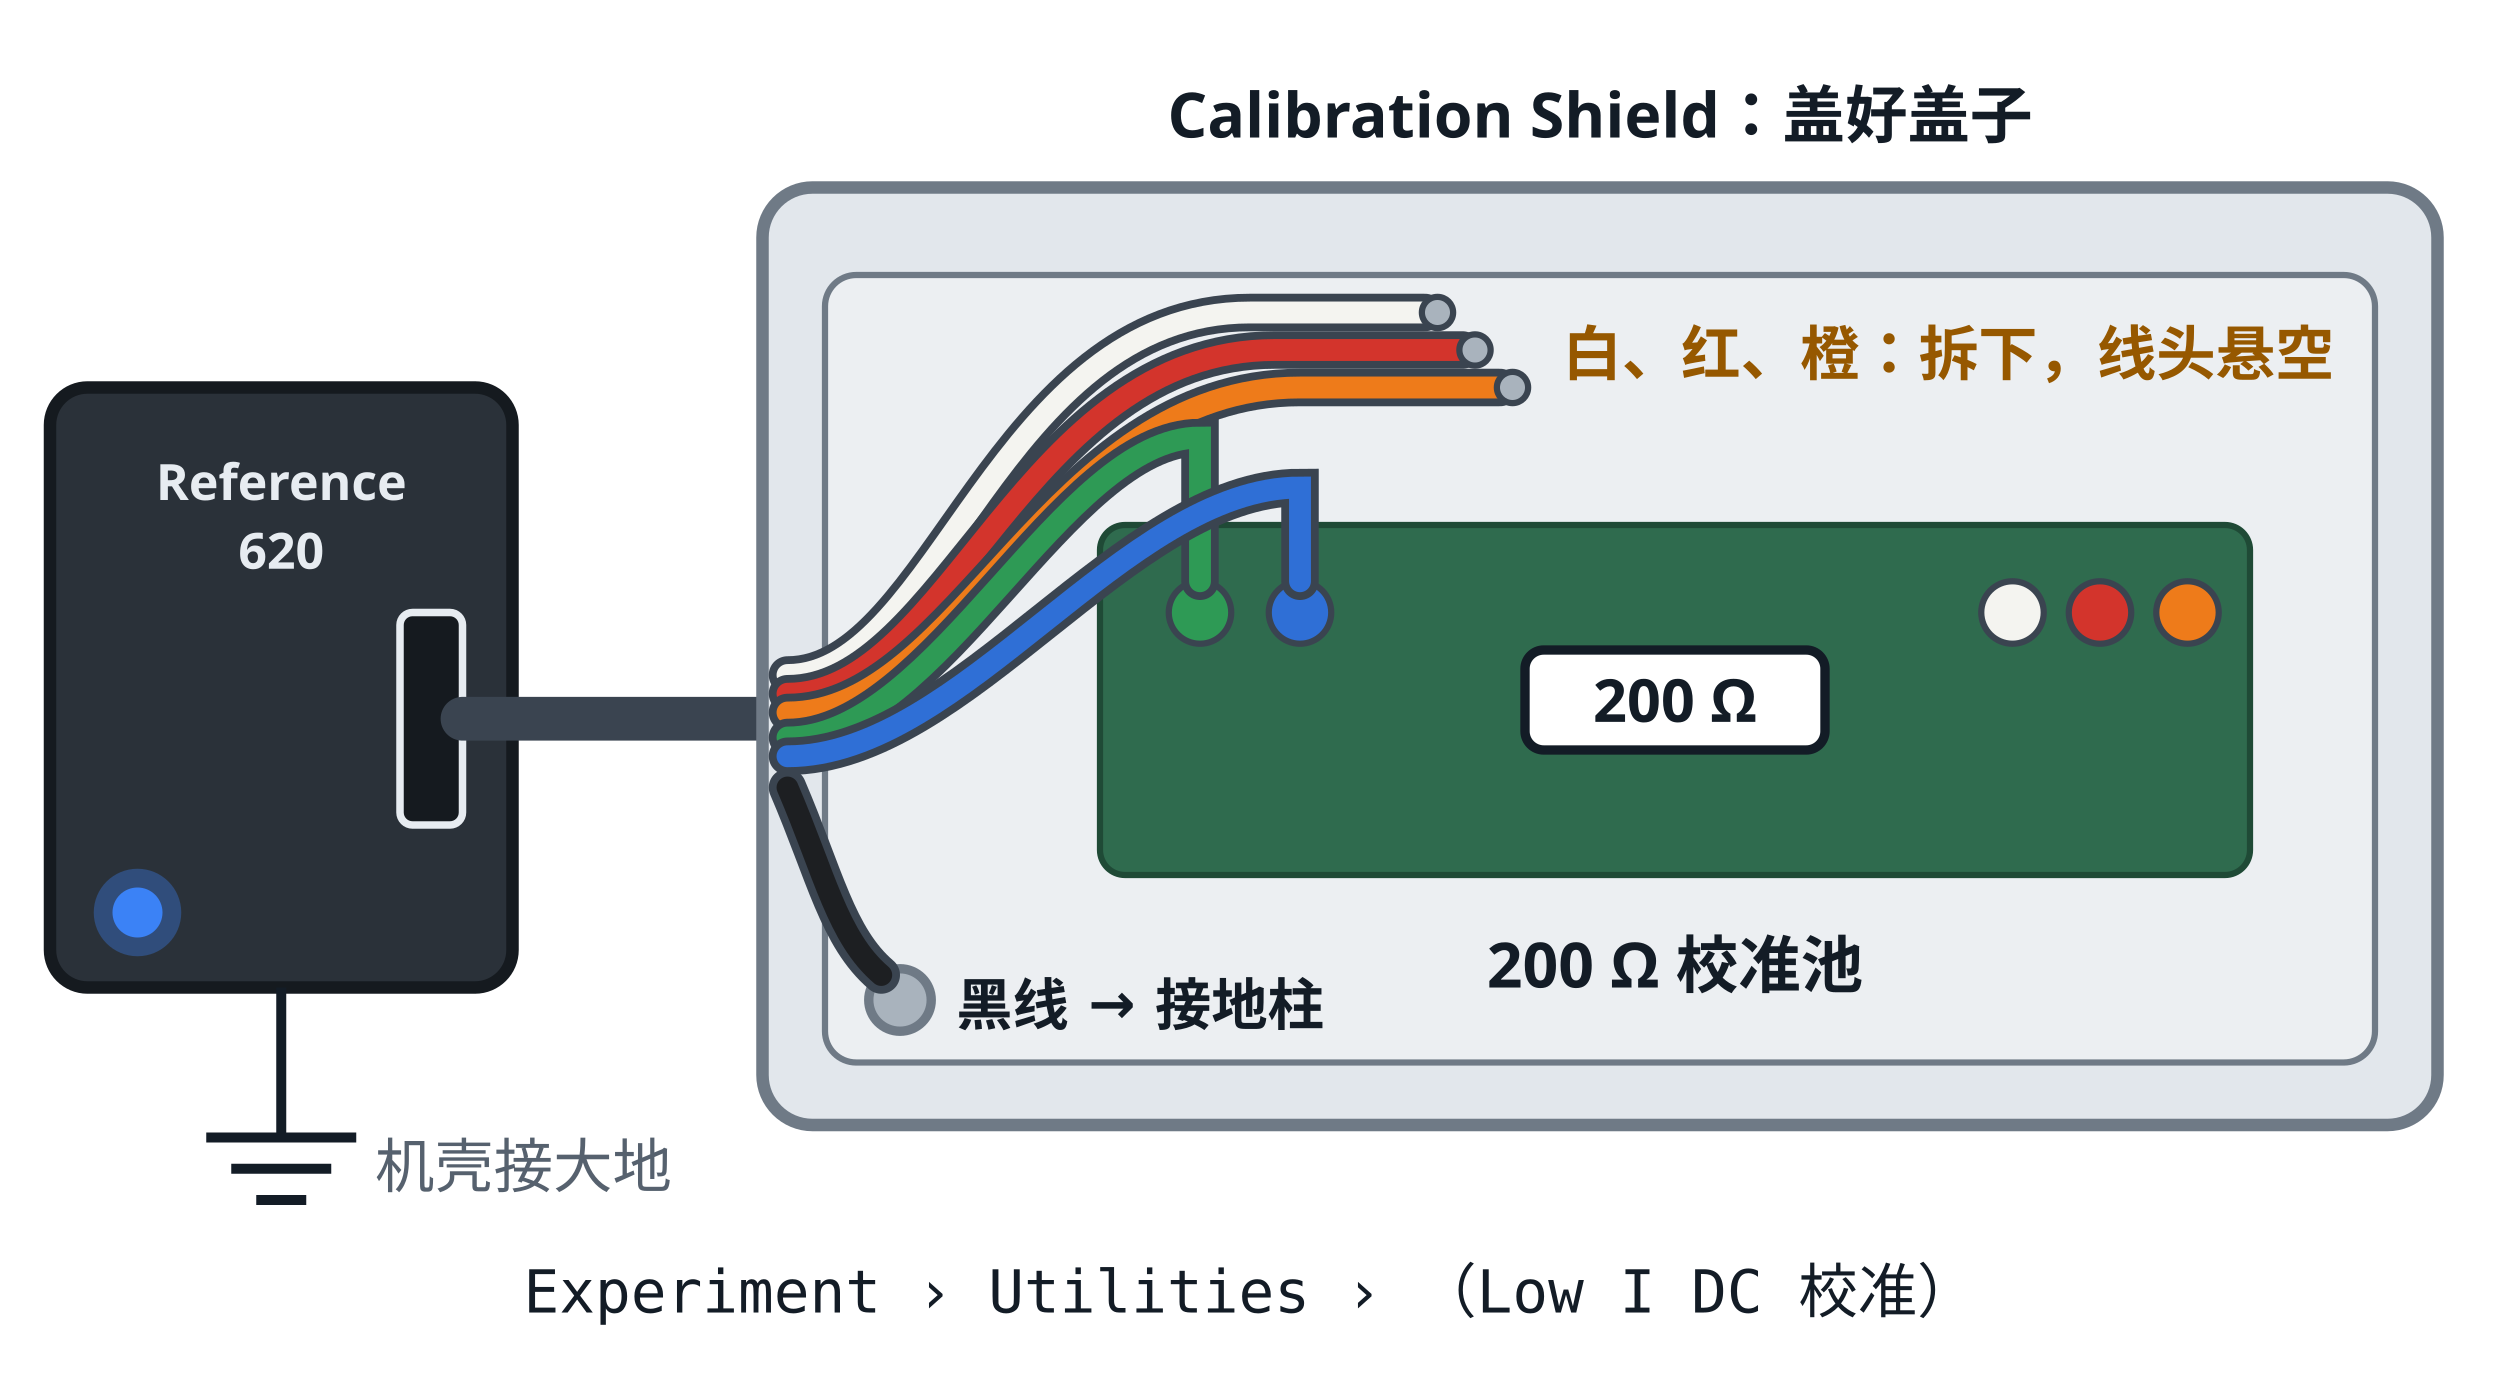
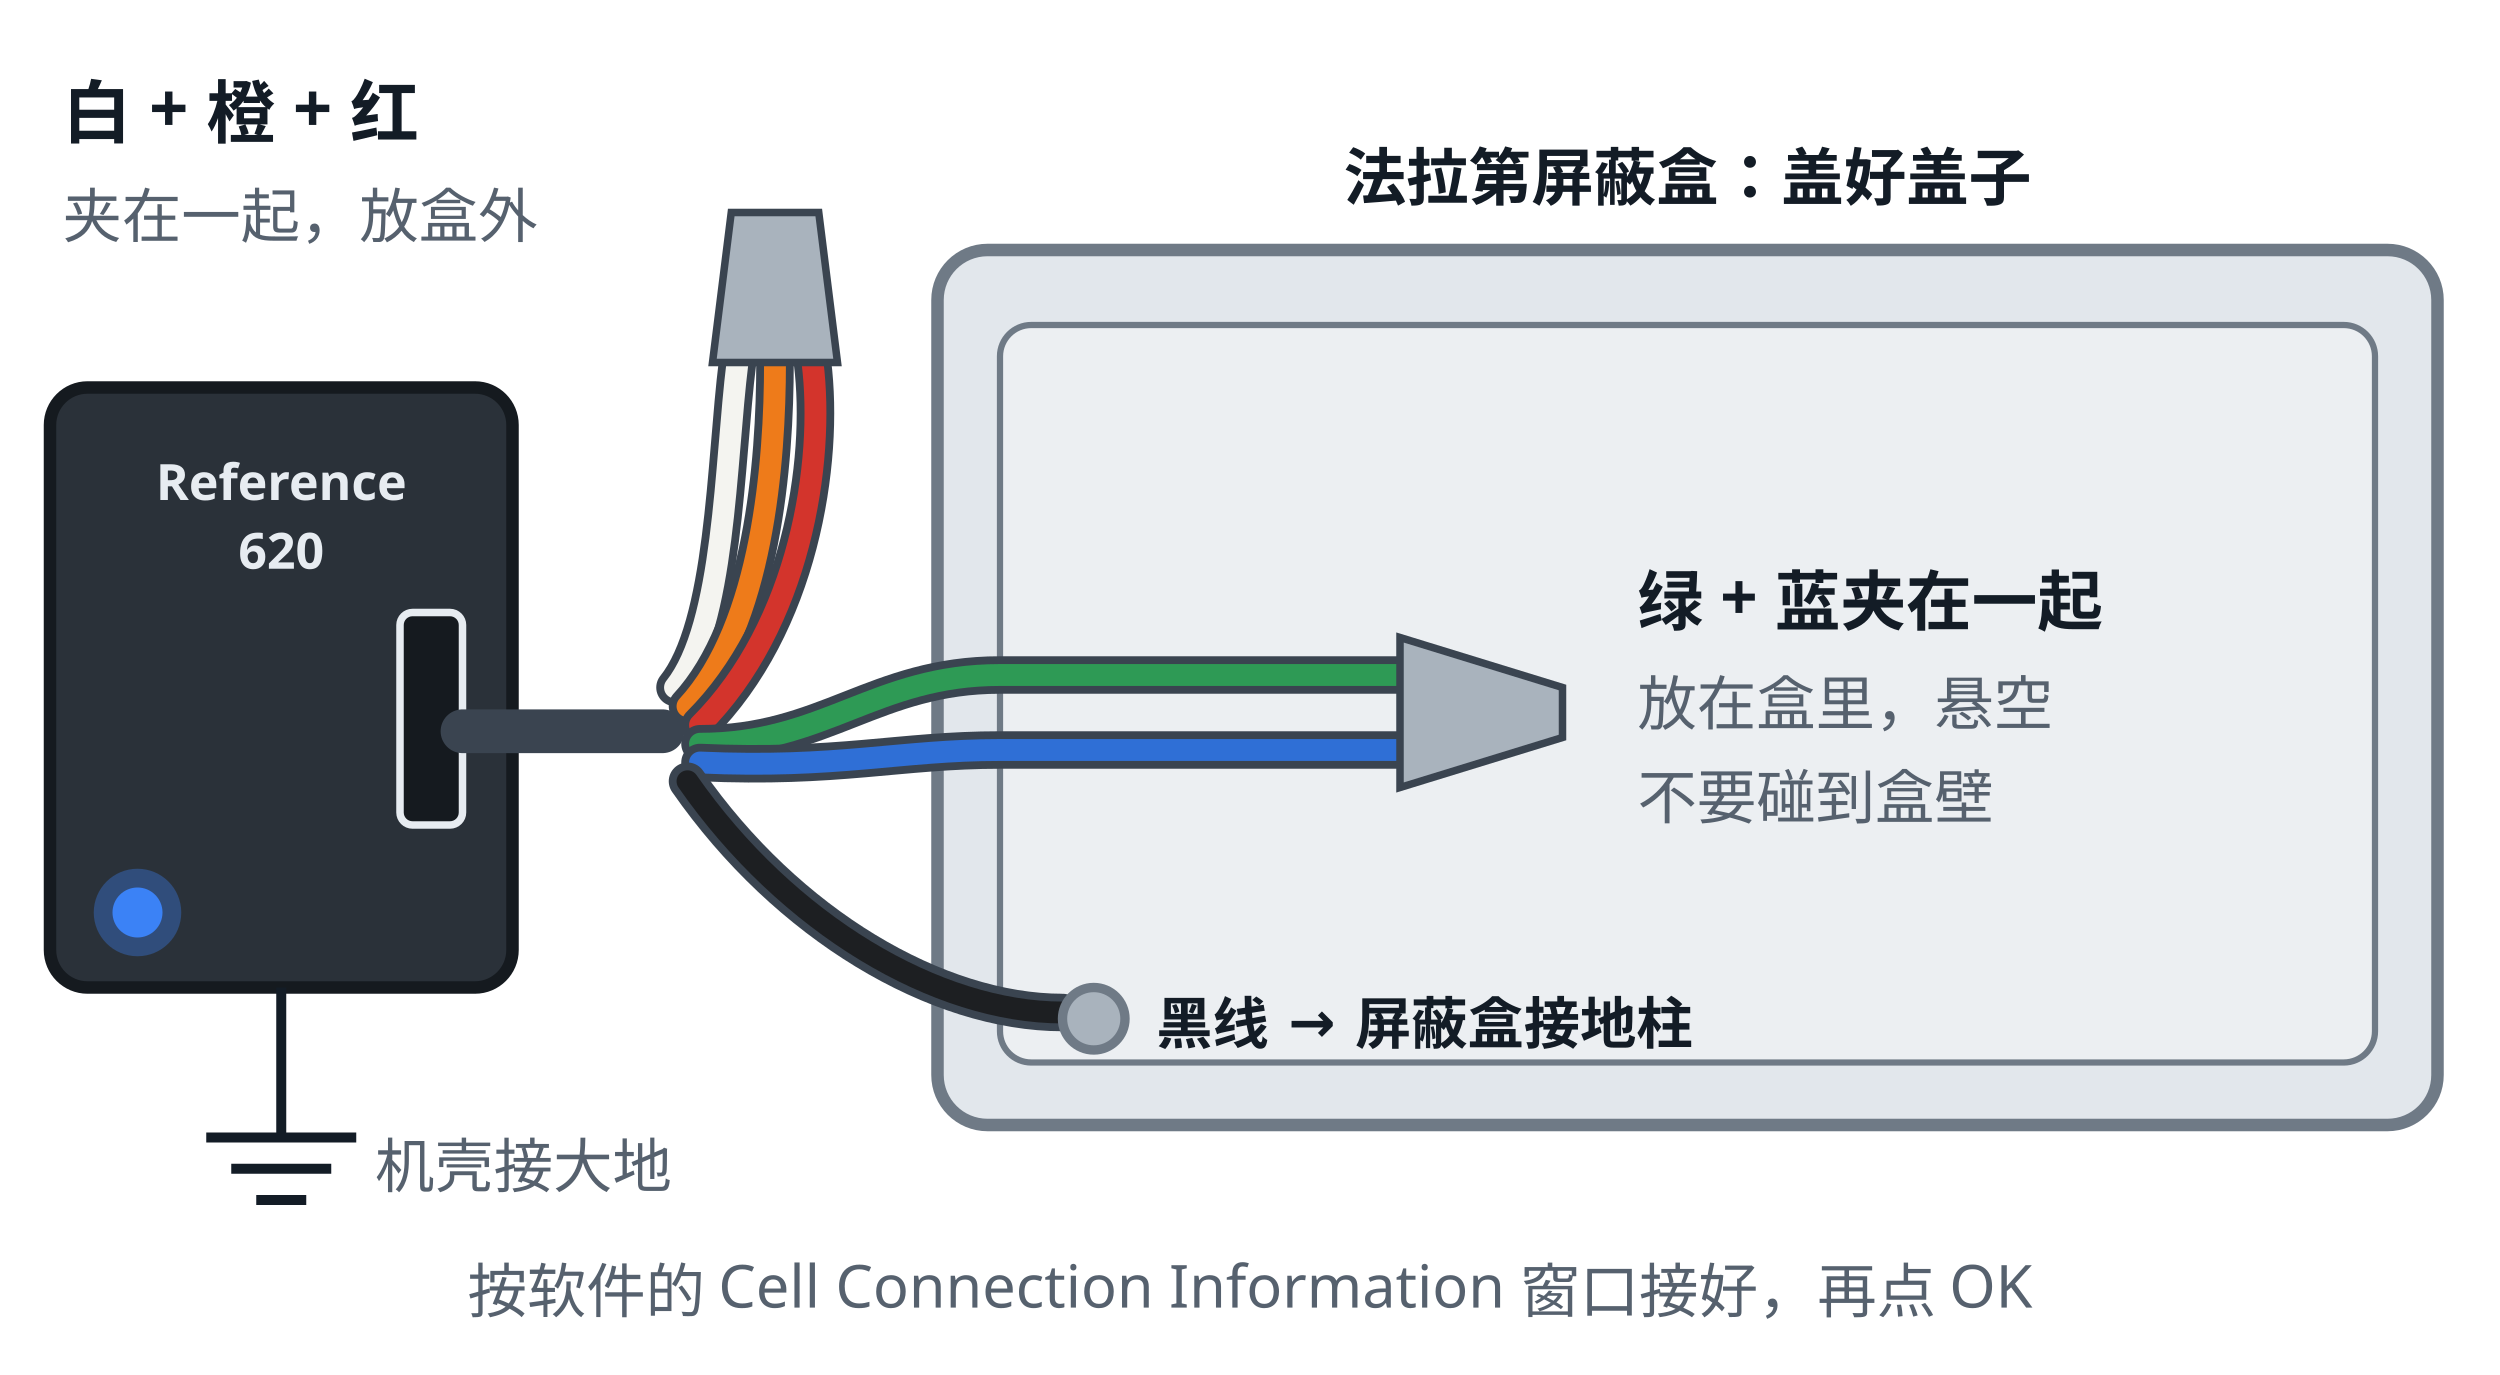
- <svg xmlns="http://www.w3.org/2000/svg" viewBox="0 0 400 220" role="img" aria-label="DC Low I 校准接线：200 欧姆校准池放在屏蔽盒里，绿线和蓝线保持接着，白、红、橙三根线按提示拆下、线头悬空，黑线接接地柱。" width="400" height="220">
+ <svg xmlns="http://www.w3.org/2000/svg" viewBox="0 0 400 220" role="img" aria-label="DC Low I 校准接线（按软件提示窗口）：绿色 WE 和蓝色 WS 夹在一起，放在法拉第屏蔽盒里，不碰盒壁；黑色浮地线接屏蔽盒；白色 RE、橙色 CS、红色 CE 三根夹在一起，放在屏蔽盒外面；接好后点 OK。" width="400" height="220">
  <rect width="100%" height="100%" fill="#FFFFFF" />
  <rect x="8" y="62" width="74" height="96" rx="6" style="fill:rgb(42, 49, 57);stroke:rgb(21, 26, 31);stroke-width:2px;stroke-dasharray:none;stroke-linecap:butt;stroke-linejoin:miter;opacity:1;font-family:&quot;IBM Plex Sans&quot;, &quot;Noto Sans SC&quot;, &quot;PingFang SC&quot;, &quot;Microsoft YaHei&quot;, system-ui, sans-serif;font-size:15.5px;font-weight:400" />
  <text x="45" y="80" font-size="8" text-anchor="middle" font-weight="700" style="fill:rgb(231, 236, 241);stroke:none;stroke-width:1px;stroke-dasharray:none;stroke-linecap:butt;stroke-linejoin:miter;opacity:1;font-family:&quot;IBM Plex Sans&quot;, &quot;Noto Sans SC&quot;, &quot;PingFang SC&quot;, &quot;Microsoft YaHei&quot;, system-ui, sans-serif;font-size:8px;font-weight:700">Reference</text>
  <text x="45" y="91" font-size="8" text-anchor="middle" font-weight="700" style="fill:rgb(231, 236, 241);stroke:none;stroke-width:1px;stroke-dasharray:none;stroke-linecap:butt;stroke-linejoin:miter;opacity:1;font-family:&quot;IBM Plex Sans&quot;, &quot;Noto Sans SC&quot;, &quot;PingFang SC&quot;, &quot;Microsoft YaHei&quot;, system-ui, sans-serif;font-size:8px;font-weight:700">620</text>
  <circle cx="22" cy="146" r="7" style="fill:rgb(59, 130, 246);stroke:none;stroke-width:1px;stroke-dasharray:none;stroke-linecap:butt;stroke-linejoin:miter;opacity:0.35;font-family:&quot;IBM Plex Sans&quot;, &quot;Noto Sans SC&quot;, &quot;PingFang SC&quot;, &quot;Microsoft YaHei&quot;, system-ui, sans-serif;font-size:15.5px;font-weight:400" />
  <circle cx="22" cy="146" r="4" style="fill:rgb(59, 130, 246);stroke:none;stroke-width:1px;stroke-dasharray:none;stroke-linecap:butt;stroke-linejoin:miter;opacity:1;font-family:&quot;IBM Plex Sans&quot;, &quot;Noto Sans SC&quot;, &quot;PingFang SC&quot;, &quot;Microsoft YaHei&quot;, system-ui, sans-serif;font-size:15.5px;font-weight:400" />
  <rect x="64" y="98" width="10" height="34" rx="2" style="fill:rgb(21, 26, 31);stroke:rgb(231, 236, 241);stroke-width:1.2px;stroke-dasharray:none;stroke-linecap:butt;stroke-linejoin:miter;opacity:1;font-family:&quot;IBM Plex Sans&quot;, &quot;Noto Sans SC&quot;, &quot;PingFang SC&quot;, &quot;Microsoft YaHei&quot;, system-ui, sans-serif;font-size:15.5px;font-weight:400" />
  <path d="M45 158 V182" style="fill:none;stroke:rgb(19, 28, 38);stroke-width:1.6px;stroke-dasharray:none;stroke-linecap:butt;stroke-linejoin:miter;opacity:1;font-family:&quot;IBM Plex Sans&quot;, &quot;Noto Sans SC&quot;, &quot;PingFang SC&quot;, &quot;Microsoft YaHei&quot;, system-ui, sans-serif;font-size:15.5px;font-weight:400" />
  <path d="M33 182 H57 M37 187 H53 M41 192 H49" style="fill:none;stroke:rgb(19, 28, 38);stroke-width:1.6px;stroke-dasharray:none;stroke-linecap:butt;stroke-linejoin:miter;opacity:1;font-family:&quot;IBM Plex Sans&quot;, &quot;Noto Sans SC&quot;, &quot;PingFang SC&quot;, &quot;Microsoft YaHei&quot;, system-ui, sans-serif;font-size:15.5px;font-weight:400" />
  <text x="60" y="190" font-size="9.5" style="fill:rgb(86, 97, 110);stroke:none;stroke-width:1px;stroke-dasharray:none;stroke-linecap:butt;stroke-linejoin:miter;opacity:1;font-family:&quot;IBM Plex Sans&quot;, &quot;Noto Sans SC&quot;, &quot;PingFang SC&quot;, &quot;Microsoft YaHei&quot;, system-ui, sans-serif;font-size:9.5px;font-weight:400">机壳接大地</text>
-   <path d="M74 115 H122" style="fill:none;stroke:rgb(58, 68, 80);stroke-width:7px;stroke-dasharray:none;stroke-linecap:round;stroke-linejoin:miter;opacity:1;font-family:&quot;IBM Plex Sans&quot;, &quot;Noto Sans SC&quot;, &quot;PingFang SC&quot;, &quot;Microsoft YaHei&quot;, system-ui, sans-serif;font-size:15.5px;font-weight:400" />
-   <rect x="122" y="30" width="268" height="150" rx="8" style="fill:rgb(226, 231, 236);stroke:rgb(111, 122, 134);stroke-width:2px;stroke-dasharray:none;stroke-linecap:butt;stroke-linejoin:miter;opacity:1;font-family:&quot;IBM Plex Sans&quot;, &quot;Noto Sans SC&quot;, &quot;PingFang SC&quot;, &quot;Microsoft YaHei&quot;, system-ui, sans-serif;font-size:15.5px;font-weight:400" />
-   <rect x="132" y="44" width="248" height="126" rx="5" style="fill:rgb(236, 239, 242);stroke:rgb(111, 122, 134);stroke-width:1px;stroke-dasharray:none;stroke-linecap:butt;stroke-linejoin:miter;opacity:1;font-family:&quot;IBM Plex Sans&quot;, &quot;Noto Sans SC&quot;, &quot;PingFang SC&quot;, &quot;Microsoft YaHei&quot;, system-ui, sans-serif;font-size:15.5px;font-weight:400" />
-   <text x="256" y="22" font-size="10" text-anchor="middle" font-weight="600" style="fill:rgb(19, 28, 38);stroke:none;stroke-width:1px;stroke-dasharray:none;stroke-linecap:butt;stroke-linejoin:miter;opacity:1;font-family:&quot;IBM Plex Sans&quot;, &quot;Noto Sans SC&quot;, &quot;PingFang SC&quot;, &quot;Microsoft YaHei&quot;, system-ui, sans-serif;font-size:10px;font-weight:600">Calibration Shield：盖好盖子</text>
-   <rect x="176" y="84" width="184" height="56" rx="4" style="fill:rgb(47, 107, 78);stroke:rgb(31, 74, 54);stroke-width:1px;stroke-dasharray:none;stroke-linecap:butt;stroke-linejoin:miter;opacity:1;font-family:&quot;IBM Plex Sans&quot;, &quot;Noto Sans SC&quot;, &quot;PingFang SC&quot;, &quot;Microsoft YaHei&quot;, system-ui, sans-serif;font-size:15.5px;font-weight:400" />
-   <rect x="244" y="104" width="48" height="16" rx="3" style="fill:rgb(255, 255, 255);stroke:rgb(19, 28, 38);stroke-width:1.5px;stroke-dasharray:none;stroke-linecap:butt;stroke-linejoin:miter;opacity:1;font-family:&quot;IBM Plex Sans&quot;, &quot;Noto Sans SC&quot;, &quot;PingFang SC&quot;, &quot;Microsoft YaHei&quot;, system-ui, sans-serif;font-size:15.5px;font-weight:400" />
-   <text x="268" y="115.5" font-size="9.5" text-anchor="middle" font-weight="700" style="fill:rgb(19, 28, 38);stroke:none;stroke-width:1px;stroke-dasharray:none;stroke-linecap:butt;stroke-linejoin:miter;opacity:1;font-family:&quot;IBM Plex Sans&quot;, &quot;Noto Sans SC&quot;, &quot;PingFang SC&quot;, &quot;Microsoft YaHei&quot;, system-ui, sans-serif;font-size:9.5px;font-weight:700">200 Ω</text>
-   <circle cx="192" cy="98" r="5" style="fill:rgb(46, 154, 85);stroke:rgb(58, 68, 80);stroke-width:1px;stroke-dasharray:none;stroke-linecap:butt;stroke-linejoin:miter;opacity:1;font-family:&quot;IBM Plex Sans&quot;, &quot;Noto Sans SC&quot;, &quot;PingFang SC&quot;, &quot;Microsoft YaHei&quot;, system-ui, sans-serif;font-size:15.5px;font-weight:400" />
-   <circle cx="208" cy="98" r="5" style="fill:rgb(47, 111, 214);stroke:rgb(58, 68, 80);stroke-width:1px;stroke-dasharray:none;stroke-linecap:butt;stroke-linejoin:miter;opacity:1;font-family:&quot;IBM Plex Sans&quot;, &quot;Noto Sans SC&quot;, &quot;PingFang SC&quot;, &quot;Microsoft YaHei&quot;, system-ui, sans-serif;font-size:15.5px;font-weight:400" />
-   <circle cx="322" cy="98" r="5" style="fill:rgb(244, 244, 240);stroke:rgb(58, 68, 80);stroke-width:1px;stroke-dasharray:none;stroke-linecap:butt;stroke-linejoin:miter;opacity:1;font-family:&quot;IBM Plex Sans&quot;, &quot;Noto Sans SC&quot;, &quot;PingFang SC&quot;, &quot;Microsoft YaHei&quot;, system-ui, sans-serif;font-size:15.5px;font-weight:400" />
-   <circle cx="336" cy="98" r="5" style="fill:rgb(211, 52, 44);stroke:rgb(58, 68, 80);stroke-width:1px;stroke-dasharray:none;stroke-linecap:butt;stroke-linejoin:miter;opacity:1;font-family:&quot;IBM Plex Sans&quot;, &quot;Noto Sans SC&quot;, &quot;PingFang SC&quot;, &quot;Microsoft YaHei&quot;, system-ui, sans-serif;font-size:15.5px;font-weight:400" />
-   <circle cx="350" cy="98" r="5" style="fill:rgb(238, 123, 26);stroke:rgb(58, 68, 80);stroke-width:1px;stroke-dasharray:none;stroke-linecap:butt;stroke-linejoin:miter;opacity:1;font-family:&quot;IBM Plex Sans&quot;, &quot;Noto Sans SC&quot;, &quot;PingFang SC&quot;, &quot;Microsoft YaHei&quot;, system-ui, sans-serif;font-size:15.5px;font-weight:400" />
-   <path d="M126 108 C 150 108, 160 50, 200 50 H228" style="fill:none;stroke:rgb(58, 68, 80);stroke-width:6px;stroke-dasharray:none;stroke-linecap:round;stroke-linejoin:miter;opacity:1;font-family:&quot;IBM Plex Sans&quot;, &quot;Noto Sans SC&quot;, &quot;PingFang SC&quot;, &quot;Microsoft YaHei&quot;, system-ui, sans-serif;font-size:15.5px;font-weight:400" />
-   <path d="M126 108 C 150 108, 160 50, 200 50 H228" style="fill:none;stroke:rgb(244, 244, 240);stroke-width:3.5px;stroke-dasharray:none;stroke-linecap:round;stroke-linejoin:miter;opacity:1;font-family:&quot;IBM Plex Sans&quot;, &quot;Noto Sans SC&quot;, &quot;PingFang SC&quot;, &quot;Microsoft YaHei&quot;, system-ui, sans-serif;font-size:15.5px;font-weight:400" />
-   <path d="M126 111 C 152 111, 164 56, 204 56 H234" style="fill:none;stroke:rgb(58, 68, 80);stroke-width:6px;stroke-dasharray:none;stroke-linecap:round;stroke-linejoin:miter;opacity:1;font-family:&quot;IBM Plex Sans&quot;, &quot;Noto Sans SC&quot;, &quot;PingFang SC&quot;, &quot;Microsoft YaHei&quot;, system-ui, sans-serif;font-size:15.5px;font-weight:400" />
-   <path d="M126 111 C 152 111, 164 56, 204 56 H234" style="fill:none;stroke:rgb(211, 52, 44);stroke-width:3.5px;stroke-dasharray:none;stroke-linecap:round;stroke-linejoin:miter;opacity:1;font-family:&quot;IBM Plex Sans&quot;, &quot;Noto Sans SC&quot;, &quot;PingFang SC&quot;, &quot;Microsoft YaHei&quot;, system-ui, sans-serif;font-size:15.5px;font-weight:400" />
-   <path d="M126 114 C 154 114, 168 62, 208 62 H240" style="fill:none;stroke:rgb(58, 68, 80);stroke-width:6px;stroke-dasharray:none;stroke-linecap:round;stroke-linejoin:miter;opacity:1;font-family:&quot;IBM Plex Sans&quot;, &quot;Noto Sans SC&quot;, &quot;PingFang SC&quot;, &quot;Microsoft YaHei&quot;, system-ui, sans-serif;font-size:15.5px;font-weight:400" />
-   <path d="M126 114 C 154 114, 168 62, 208 62 H240" style="fill:none;stroke:rgb(238, 123, 26);stroke-width:3.5px;stroke-dasharray:none;stroke-linecap:round;stroke-linejoin:miter;opacity:1;font-family:&quot;IBM Plex Sans&quot;, &quot;Noto Sans SC&quot;, &quot;PingFang SC&quot;, &quot;Microsoft YaHei&quot;, system-ui, sans-serif;font-size:15.5px;font-weight:400" />
-   <circle cx="230" cy="50" r="2.5" style="fill:rgb(169, 179, 189);stroke:rgb(58, 68, 80);stroke-width:1px;stroke-dasharray:none;stroke-linecap:butt;stroke-linejoin:miter;opacity:1;font-family:&quot;IBM Plex Sans&quot;, &quot;Noto Sans SC&quot;, &quot;PingFang SC&quot;, &quot;Microsoft YaHei&quot;, system-ui, sans-serif;font-size:15.5px;font-weight:400" />
-   <circle cx="236" cy="56" r="2.5" style="fill:rgb(169, 179, 189);stroke:rgb(58, 68, 80);stroke-width:1px;stroke-dasharray:none;stroke-linecap:butt;stroke-linejoin:miter;opacity:1;font-family:&quot;IBM Plex Sans&quot;, &quot;Noto Sans SC&quot;, &quot;PingFang SC&quot;, &quot;Microsoft YaHei&quot;, system-ui, sans-serif;font-size:15.5px;font-weight:400" />
-   <circle cx="242" cy="62" r="2.5" style="fill:rgb(169, 179, 189);stroke:rgb(58, 68, 80);stroke-width:1px;stroke-dasharray:none;stroke-linecap:butt;stroke-linejoin:miter;opacity:1;font-family:&quot;IBM Plex Sans&quot;, &quot;Noto Sans SC&quot;, &quot;PingFang SC&quot;, &quot;Microsoft YaHei&quot;, system-ui, sans-serif;font-size:15.5px;font-weight:400" />
-   <text x="250" y="60" font-size="9.5" font-weight="700" style="fill:rgb(150, 88, 0);stroke:none;stroke-width:1px;stroke-dasharray:none;stroke-linecap:butt;stroke-linejoin:miter;opacity:1;font-family:&quot;IBM Plex Sans&quot;, &quot;Noto Sans SC&quot;, &quot;PingFang SC&quot;, &quot;Microsoft YaHei&quot;, system-ui, sans-serif;font-size:9.5px;font-weight:700">白、红、橙：拆下，线头悬空</text>
-   <path d="M126 118 C 150 118, 170 70, 192 70 V93" style="fill:none;stroke:rgb(58, 68, 80);stroke-width:6px;stroke-dasharray:none;stroke-linecap:round;stroke-linejoin:miter;opacity:1;font-family:&quot;IBM Plex Sans&quot;, &quot;Noto Sans SC&quot;, &quot;PingFang SC&quot;, &quot;Microsoft YaHei&quot;, system-ui, sans-serif;font-size:15.5px;font-weight:400" />
-   <path d="M126 118 C 150 118, 170 70, 192 70 V93" style="fill:none;stroke:rgb(46, 154, 85);stroke-width:3.5px;stroke-dasharray:none;stroke-linecap:round;stroke-linejoin:miter;opacity:1;font-family:&quot;IBM Plex Sans&quot;, &quot;Noto Sans SC&quot;, &quot;PingFang SC&quot;, &quot;Microsoft YaHei&quot;, system-ui, sans-serif;font-size:15.5px;font-weight:400" />
-   <path d="M126 121 C 154 121, 180 78, 208 78 V93" style="fill:none;stroke:rgb(58, 68, 80);stroke-width:6px;stroke-dasharray:none;stroke-linecap:round;stroke-linejoin:miter;opacity:1;font-family:&quot;IBM Plex Sans&quot;, &quot;Noto Sans SC&quot;, &quot;PingFang SC&quot;, &quot;Microsoft YaHei&quot;, system-ui, sans-serif;font-size:15.5px;font-weight:400" />
-   <path d="M126 121 C 154 121, 180 78, 208 78 V93" style="fill:none;stroke:rgb(47, 111, 214);stroke-width:3.5px;stroke-dasharray:none;stroke-linecap:round;stroke-linejoin:miter;opacity:1;font-family:&quot;IBM Plex Sans&quot;, &quot;Noto Sans SC&quot;, &quot;PingFang SC&quot;, &quot;Microsoft YaHei&quot;, system-ui, sans-serif;font-size:15.5px;font-weight:400" />
-   <circle cx="144" cy="160" r="5" style="fill:rgb(169, 179, 189);stroke:rgb(111, 122, 134);stroke-width:1.5px;stroke-dasharray:none;stroke-linecap:butt;stroke-linejoin:miter;opacity:1;font-family:&quot;IBM Plex Sans&quot;, &quot;Noto Sans SC&quot;, &quot;PingFang SC&quot;, &quot;Microsoft YaHei&quot;, system-ui, sans-serif;font-size:15.5px;font-weight:400" />
-   <path d="M126 126 C 132 140, 134 150, 141 156" style="fill:none;stroke:rgb(58, 68, 80);stroke-width:6px;stroke-dasharray:none;stroke-linecap:round;stroke-linejoin:miter;opacity:1;font-family:&quot;IBM Plex Sans&quot;, &quot;Noto Sans SC&quot;, &quot;PingFang SC&quot;, &quot;Microsoft YaHei&quot;, system-ui, sans-serif;font-size:15.5px;font-weight:400" />
-   <path d="M126 126 C 132 140, 134 150, 141 156" style="fill:none;stroke:rgb(29, 31, 34);stroke-width:3.5px;stroke-dasharray:none;stroke-linecap:round;stroke-linejoin:miter;opacity:1;font-family:&quot;IBM Plex Sans&quot;, &quot;Noto Sans SC&quot;, &quot;PingFang SC&quot;, &quot;Microsoft YaHei&quot;, system-ui, sans-serif;font-size:15.5px;font-weight:400" />
-   <text x="153" y="164" font-size="9" font-weight="600" style="fill:rgb(19, 28, 38);stroke:none;stroke-width:1px;stroke-dasharray:none;stroke-linecap:butt;stroke-linejoin:miter;opacity:1;font-family:&quot;IBM Plex Sans&quot;, &quot;Noto Sans SC&quot;, &quot;PingFang SC&quot;, &quot;Microsoft YaHei&quot;, system-ui, sans-serif;font-size:9px;font-weight:600">黑线 → 接地柱</text>
-   <text x="268" y="158" font-size="10" text-anchor="middle" font-weight="700" style="fill:rgb(19, 28, 38);stroke:none;stroke-width:1px;stroke-dasharray:none;stroke-linecap:butt;stroke-linejoin:miter;opacity:1;font-family:&quot;IBM Plex Sans&quot;, &quot;Noto Sans SC&quot;, &quot;PingFang SC&quot;, &quot;Microsoft YaHei&quot;, system-ui, sans-serif;font-size:10px;font-weight:700">200 Ω 校准池</text>
-   <text x="200" y="210" font-size="9.5" text-anchor="middle" style="fill:rgb(19, 28, 38);stroke:none;stroke-width:1px;stroke-dasharray:none;stroke-linecap:butt;stroke-linejoin:miter;opacity:1;font-family:&quot;JetBrains Mono&quot;, &quot;Noto Sans SC&quot;, ui-monospace, SFMono-Regular, Menlo, monospace;font-size:9.5px;font-weight:400">Experiment › Utilities › （Low I DC 校准）</text>
+   <path d="M74 117 H106" style="fill:none;stroke:rgb(58, 68, 80);stroke-width:7px;stroke-dasharray:none;stroke-linecap:round;stroke-linejoin:miter;opacity:1;font-family:&quot;IBM Plex Sans&quot;, &quot;Noto Sans SC&quot;, &quot;PingFang SC&quot;, &quot;Microsoft YaHei&quot;, system-ui, sans-serif;font-size:15.5px;font-weight:400" />
+   <rect x="150" y="40" width="240" height="140" rx="8" style="fill:rgb(226, 231, 236);stroke:rgb(111, 122, 134);stroke-width:2px;stroke-dasharray:none;stroke-linecap:butt;stroke-linejoin:miter;opacity:1;font-family:&quot;IBM Plex Sans&quot;, &quot;Noto Sans SC&quot;, &quot;PingFang SC&quot;, &quot;Microsoft YaHei&quot;, system-ui, sans-serif;font-size:15.5px;font-weight:400" />
+   <rect x="160" y="52" width="220" height="118" rx="5" style="fill:rgb(236, 239, 242);stroke:rgb(111, 122, 134);stroke-width:1px;stroke-dasharray:none;stroke-linecap:butt;stroke-linejoin:miter;opacity:1;font-family:&quot;IBM Plex Sans&quot;, &quot;Noto Sans SC&quot;, &quot;PingFang SC&quot;, &quot;Microsoft YaHei&quot;, system-ui, sans-serif;font-size:15.5px;font-weight:400" />
+   <text x="270" y="32" font-size="10" text-anchor="middle" font-weight="600" style="fill:rgb(19, 28, 38);stroke:none;stroke-width:1px;stroke-dasharray:none;stroke-linecap:butt;stroke-linejoin:miter;opacity:1;font-family:&quot;IBM Plex Sans&quot;, &quot;Noto Sans SC&quot;, &quot;PingFang SC&quot;, &quot;Microsoft YaHei&quot;, system-ui, sans-serif;font-size:10px;font-weight:600">法拉第屏蔽盒：盖好盖子</text>
+   <path d="M108 110 C 116 100, 116 74, 118 58" style="fill:none;stroke:rgb(58, 68, 80);stroke-width:6px;stroke-dasharray:none;stroke-linecap:round;stroke-linejoin:miter;opacity:1;font-family:&quot;IBM Plex Sans&quot;, &quot;Noto Sans SC&quot;, &quot;PingFang SC&quot;, &quot;Microsoft YaHei&quot;, system-ui, sans-serif;font-size:15.5px;font-weight:400" />
+   <path d="M108 110 C 116 100, 116 74, 118 58" style="fill:none;stroke:rgb(244, 244, 240);stroke-width:3.5px;stroke-dasharray:none;stroke-linecap:round;stroke-linejoin:miter;opacity:1;font-family:&quot;IBM Plex Sans&quot;, &quot;Noto Sans SC&quot;, &quot;PingFang SC&quot;, &quot;Microsoft YaHei&quot;, system-ui, sans-serif;font-size:15.5px;font-weight:400" />
+   <path d="M110 113 C 122 100, 124 74, 124 58" style="fill:none;stroke:rgb(58, 68, 80);stroke-width:6px;stroke-dasharray:none;stroke-linecap:round;stroke-linejoin:miter;opacity:1;font-family:&quot;IBM Plex Sans&quot;, &quot;Noto Sans SC&quot;, &quot;PingFang SC&quot;, &quot;Microsoft YaHei&quot;, system-ui, sans-serif;font-size:15.5px;font-weight:400" />
+   <path d="M110 113 C 122 100, 124 74, 124 58" style="fill:none;stroke:rgb(238, 123, 26);stroke-width:3.5px;stroke-dasharray:none;stroke-linecap:round;stroke-linejoin:miter;opacity:1;font-family:&quot;IBM Plex Sans&quot;, &quot;Noto Sans SC&quot;, &quot;PingFang SC&quot;, &quot;Microsoft YaHei&quot;, system-ui, sans-serif;font-size:15.5px;font-weight:400" />
+   <path d="M112 116 C 128 100, 132 74, 130 58" style="fill:none;stroke:rgb(58, 68, 80);stroke-width:6px;stroke-dasharray:none;stroke-linecap:round;stroke-linejoin:miter;opacity:1;font-family:&quot;IBM Plex Sans&quot;, &quot;Noto Sans SC&quot;, &quot;PingFang SC&quot;, &quot;Microsoft YaHei&quot;, system-ui, sans-serif;font-size:15.5px;font-weight:400" />
+   <path d="M112 116 C 128 100, 132 74, 130 58" style="fill:none;stroke:rgb(211, 52, 44);stroke-width:3.5px;stroke-dasharray:none;stroke-linecap:round;stroke-linejoin:miter;opacity:1;font-family:&quot;IBM Plex Sans&quot;, &quot;Noto Sans SC&quot;, &quot;PingFang SC&quot;, &quot;Microsoft YaHei&quot;, system-ui, sans-serif;font-size:15.5px;font-weight:400" />
+   <path d="M114 58 H134 L131 34 H117 Z" style="fill:rgb(169, 179, 189);stroke:rgb(58, 68, 80);stroke-width:1.2px;stroke-dasharray:none;stroke-linecap:butt;stroke-linejoin:miter;opacity:1;font-family:&quot;IBM Plex Sans&quot;, &quot;Noto Sans SC&quot;, &quot;PingFang SC&quot;, &quot;Microsoft YaHei&quot;, system-ui, sans-serif;font-size:15.5px;font-weight:400" />
+   <text x="10" y="22" font-size="11" font-weight="700" style="fill:rgb(19, 28, 38);stroke:none;stroke-width:1px;stroke-dasharray:none;stroke-linecap:butt;stroke-linejoin:miter;opacity:1;font-family:&quot;IBM Plex Sans&quot;, &quot;Noto Sans SC&quot;, &quot;PingFang SC&quot;, &quot;Microsoft YaHei&quot;, system-ui, sans-serif;font-size:11px;font-weight:700">白 + 橙 + 红</text>
+   <text x="10" y="38" font-size="9.5" style="fill:rgb(86, 97, 110);stroke:none;stroke-width:1px;stroke-dasharray:none;stroke-linecap:butt;stroke-linejoin:miter;opacity:1;font-family:&quot;IBM Plex Sans&quot;, &quot;Noto Sans SC&quot;, &quot;PingFang SC&quot;, &quot;Microsoft YaHei&quot;, system-ui, sans-serif;font-size:9.5px;font-weight:400">夹在一起，放盒外</text>
+   <path d="M112 119 C 132 119, 140 108, 160 108 H224" style="fill:none;stroke:rgb(58, 68, 80);stroke-width:6px;stroke-dasharray:none;stroke-linecap:round;stroke-linejoin:miter;opacity:1;font-family:&quot;IBM Plex Sans&quot;, &quot;Noto Sans SC&quot;, &quot;PingFang SC&quot;, &quot;Microsoft YaHei&quot;, system-ui, sans-serif;font-size:15.5px;font-weight:400" />
+   <path d="M112 119 C 132 119, 140 108, 160 108 H224" style="fill:none;stroke:rgb(46, 154, 85);stroke-width:3.5px;stroke-dasharray:none;stroke-linecap:round;stroke-linejoin:miter;opacity:1;font-family:&quot;IBM Plex Sans&quot;, &quot;Noto Sans SC&quot;, &quot;PingFang SC&quot;, &quot;Microsoft YaHei&quot;, system-ui, sans-serif;font-size:15.5px;font-weight:400" />
+   <path d="M112 122 C 134 123, 144 120, 160 120 H224" style="fill:none;stroke:rgb(58, 68, 80);stroke-width:6px;stroke-dasharray:none;stroke-linecap:round;stroke-linejoin:miter;opacity:1;font-family:&quot;IBM Plex Sans&quot;, &quot;Noto Sans SC&quot;, &quot;PingFang SC&quot;, &quot;Microsoft YaHei&quot;, system-ui, sans-serif;font-size:15.5px;font-weight:400" />
+   <path d="M112 122 C 134 123, 144 120, 160 120 H224" style="fill:none;stroke:rgb(47, 111, 214);stroke-width:3.5px;stroke-dasharray:none;stroke-linecap:round;stroke-linejoin:miter;opacity:1;font-family:&quot;IBM Plex Sans&quot;, &quot;Noto Sans SC&quot;, &quot;PingFang SC&quot;, &quot;Microsoft YaHei&quot;, system-ui, sans-serif;font-size:15.5px;font-weight:400" />
+   <path d="M224 102 L250 110 L250 118 L224 126 Z" style="fill:rgb(169, 179, 189);stroke:rgb(58, 68, 80);stroke-width:1.2px;stroke-dasharray:none;stroke-linecap:butt;stroke-linejoin:miter;opacity:1;font-family:&quot;IBM Plex Sans&quot;, &quot;Noto Sans SC&quot;, &quot;PingFang SC&quot;, &quot;Microsoft YaHei&quot;, system-ui, sans-serif;font-size:15.5px;font-weight:400" />
+   <text x="262" y="100" font-size="10.5" font-weight="700" style="fill:rgb(19, 28, 38);stroke:none;stroke-width:1px;stroke-dasharray:none;stroke-linecap:butt;stroke-linejoin:miter;opacity:1;font-family:&quot;IBM Plex Sans&quot;, &quot;Noto Sans SC&quot;, &quot;PingFang SC&quot;, &quot;Microsoft YaHei&quot;, system-ui, sans-serif;font-size:10.5px;font-weight:700">绿 + 蓝夹在一起</text>
+   <text x="262" y="116" font-size="9.5" style="fill:rgb(86, 97, 110);stroke:none;stroke-width:1px;stroke-dasharray:none;stroke-linecap:butt;stroke-linejoin:miter;opacity:1;font-family:&quot;IBM Plex Sans&quot;, &quot;Noto Sans SC&quot;, &quot;PingFang SC&quot;, &quot;Microsoft YaHei&quot;, system-ui, sans-serif;font-size:9.5px;font-weight:400">放在盒里，悬空</text>
+   <text x="262" y="131" font-size="9.5" style="fill:rgb(86, 97, 110);stroke:none;stroke-width:1px;stroke-dasharray:none;stroke-linecap:butt;stroke-linejoin:miter;opacity:1;font-family:&quot;IBM Plex Sans&quot;, &quot;Noto Sans SC&quot;, &quot;PingFang SC&quot;, &quot;Microsoft YaHei&quot;, system-ui, sans-serif;font-size:9.5px;font-weight:400">不要碰到盒壁</text>
+   <path d="M110 125 C 126 148, 150 162, 170 162" style="fill:none;stroke:rgb(58, 68, 80);stroke-width:6px;stroke-dasharray:none;stroke-linecap:round;stroke-linejoin:miter;opacity:1;font-family:&quot;IBM Plex Sans&quot;, &quot;Noto Sans SC&quot;, &quot;PingFang SC&quot;, &quot;Microsoft YaHei&quot;, system-ui, sans-serif;font-size:15.5px;font-weight:400" />
+   <path d="M110 125 C 126 148, 150 162, 170 162" style="fill:none;stroke:rgb(29, 31, 34);stroke-width:3.5px;stroke-dasharray:none;stroke-linecap:round;stroke-linejoin:miter;opacity:1;font-family:&quot;IBM Plex Sans&quot;, &quot;Noto Sans SC&quot;, &quot;PingFang SC&quot;, &quot;Microsoft YaHei&quot;, system-ui, sans-serif;font-size:15.5px;font-weight:400" />
+   <circle cx="175" cy="163" r="5" style="fill:rgb(169, 179, 189);stroke:rgb(111, 122, 134);stroke-width:1.5px;stroke-dasharray:none;stroke-linecap:butt;stroke-linejoin:miter;opacity:1;font-family:&quot;IBM Plex Sans&quot;, &quot;Noto Sans SC&quot;, &quot;PingFang SC&quot;, &quot;Microsoft YaHei&quot;, system-ui, sans-serif;font-size:15.5px;font-weight:400" />
+   <text x="185" y="167" font-size="9" font-weight="600" style="fill:rgb(19, 28, 38);stroke:none;stroke-width:1px;stroke-dasharray:none;stroke-linecap:butt;stroke-linejoin:miter;opacity:1;font-family:&quot;IBM Plex Sans&quot;, &quot;Noto Sans SC&quot;, &quot;PingFang SC&quot;, &quot;Microsoft YaHei&quot;, system-ui, sans-serif;font-size:9px;font-weight:600">黑线 → 屏蔽盒接地柱</text>
+   <text x="200" y="210" font-size="9.5" text-anchor="middle" style="fill:rgb(86, 97, 110);stroke:none;stroke-width:1px;stroke-dasharray:none;stroke-linecap:butt;stroke-linejoin:miter;opacity:1;font-family:&quot;IBM Plex Sans&quot;, &quot;Noto Sans SC&quot;, &quot;PingFang SC&quot;, &quot;Microsoft YaHei&quot;, system-ui, sans-serif;font-size:9.5px;font-weight:400">按软件的 Cell Connection Information 窗口接好，再点 OK</text>
</svg>
